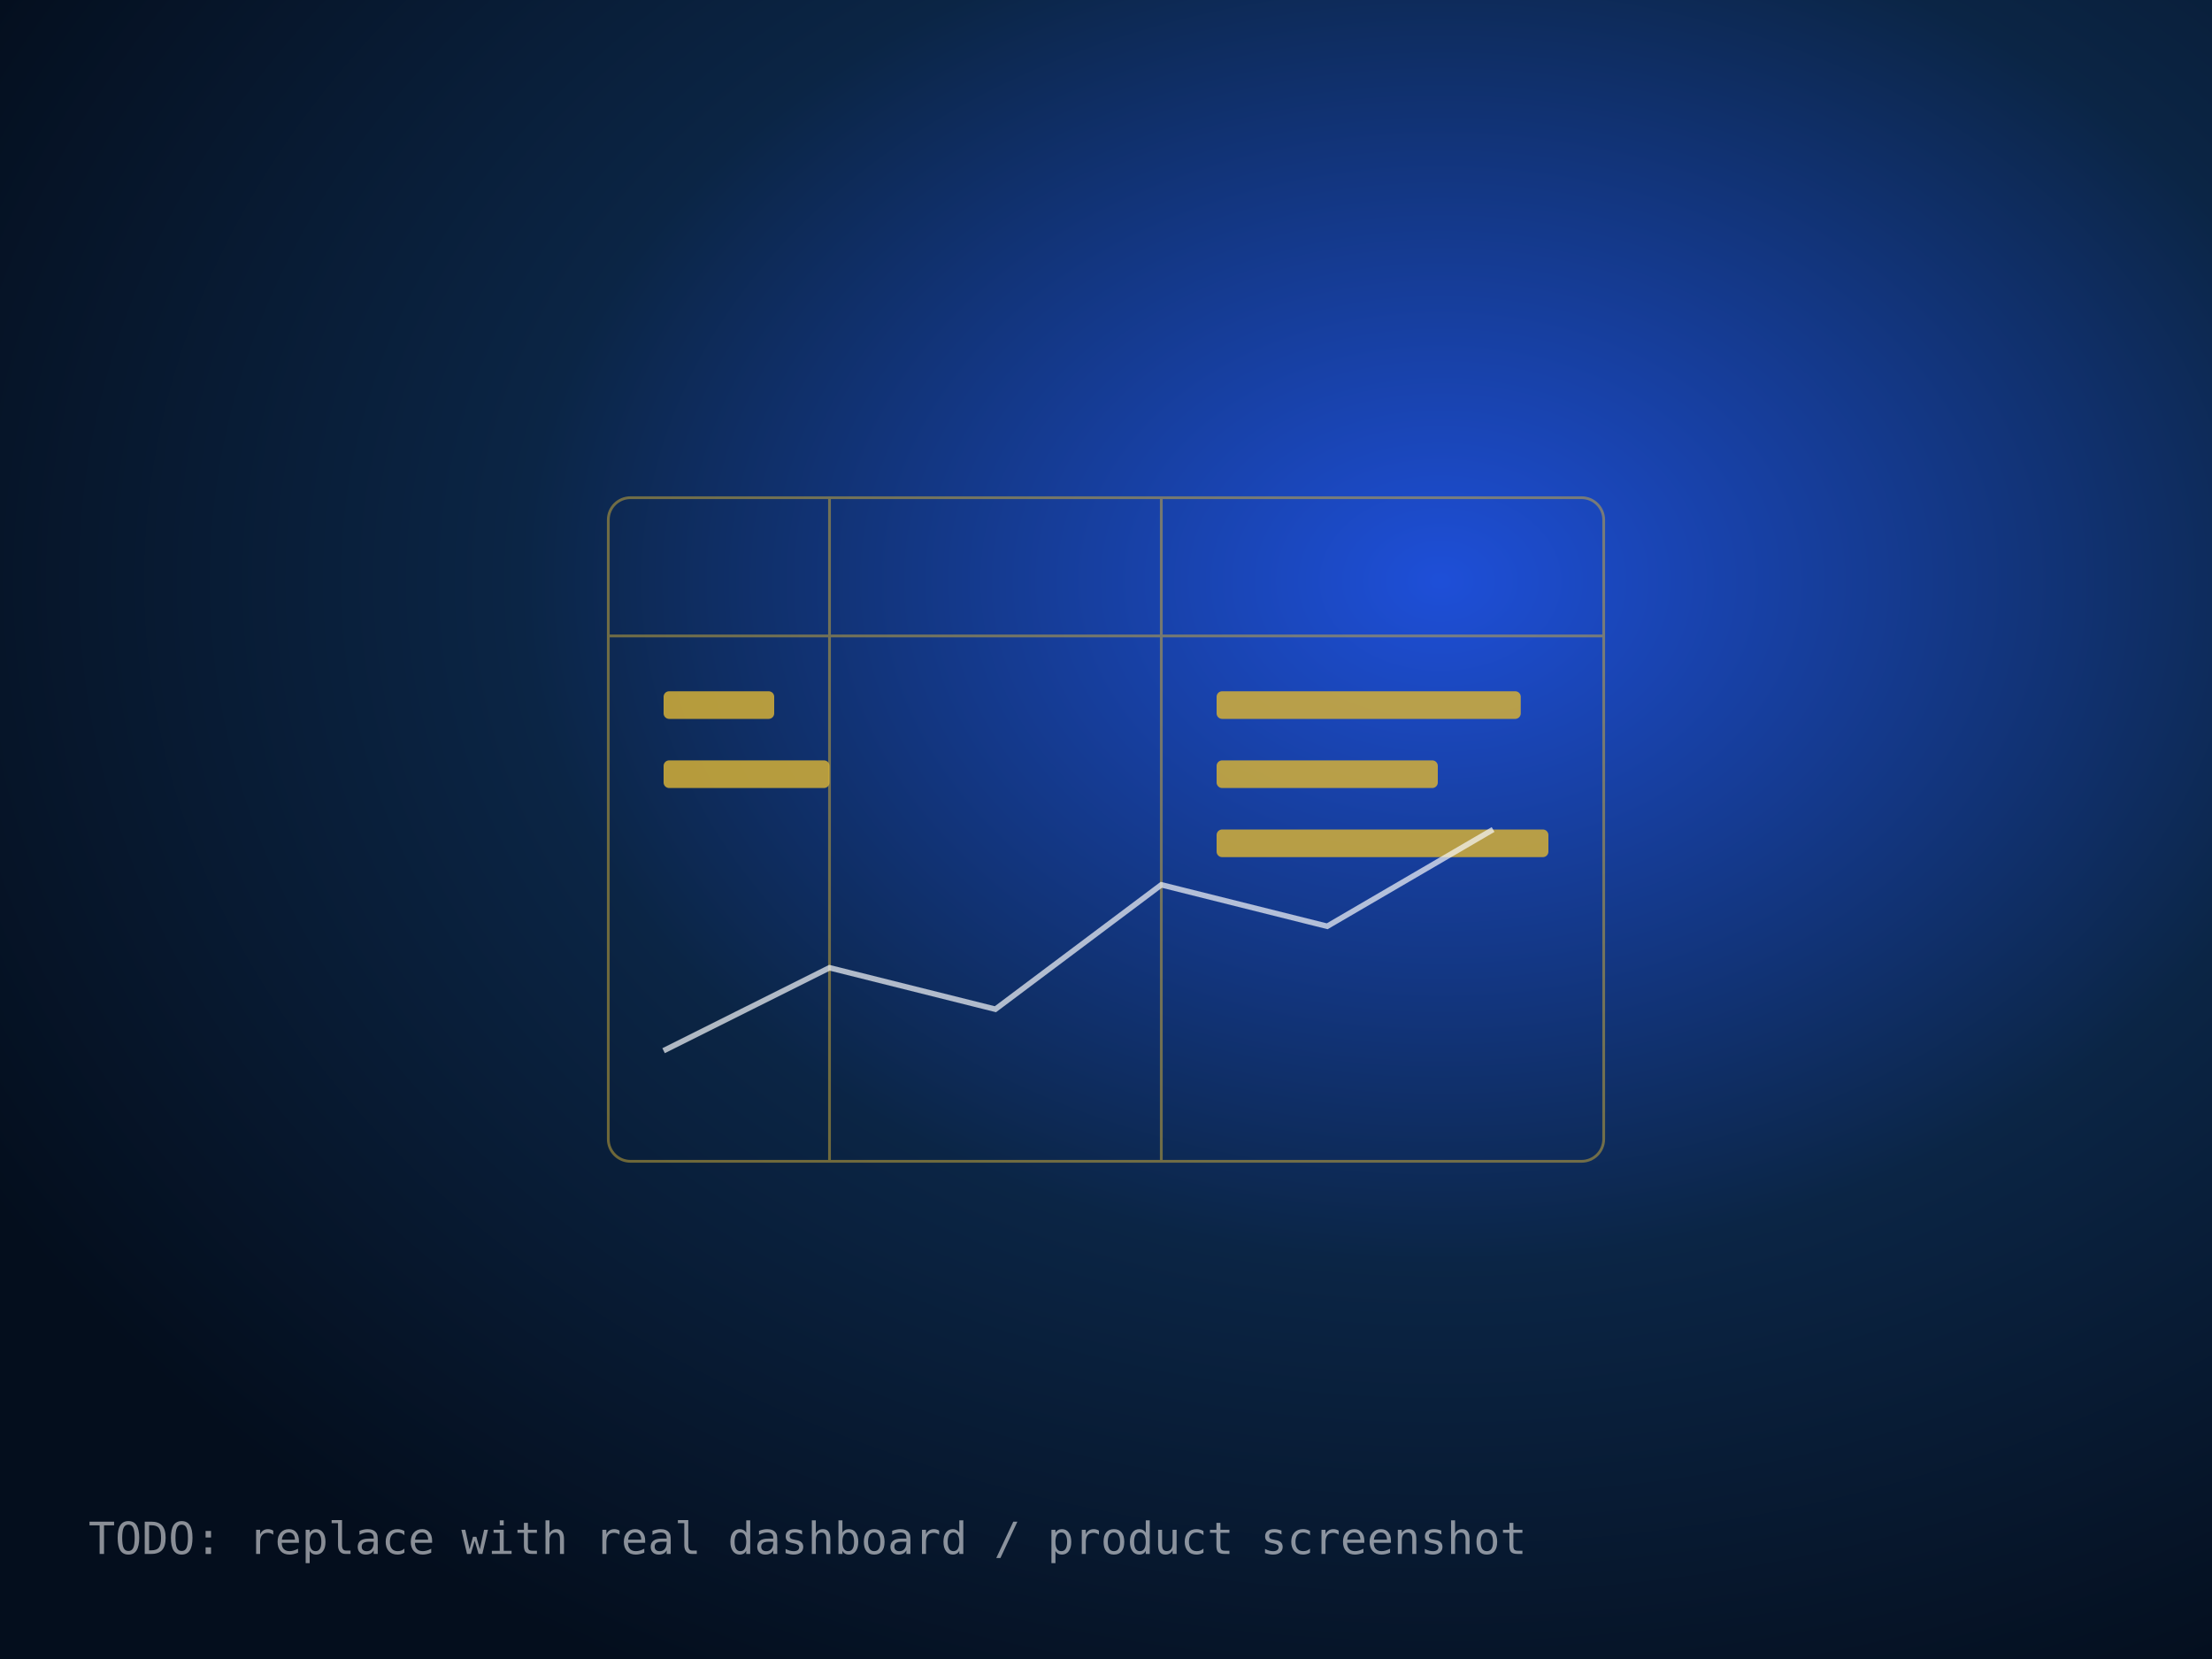
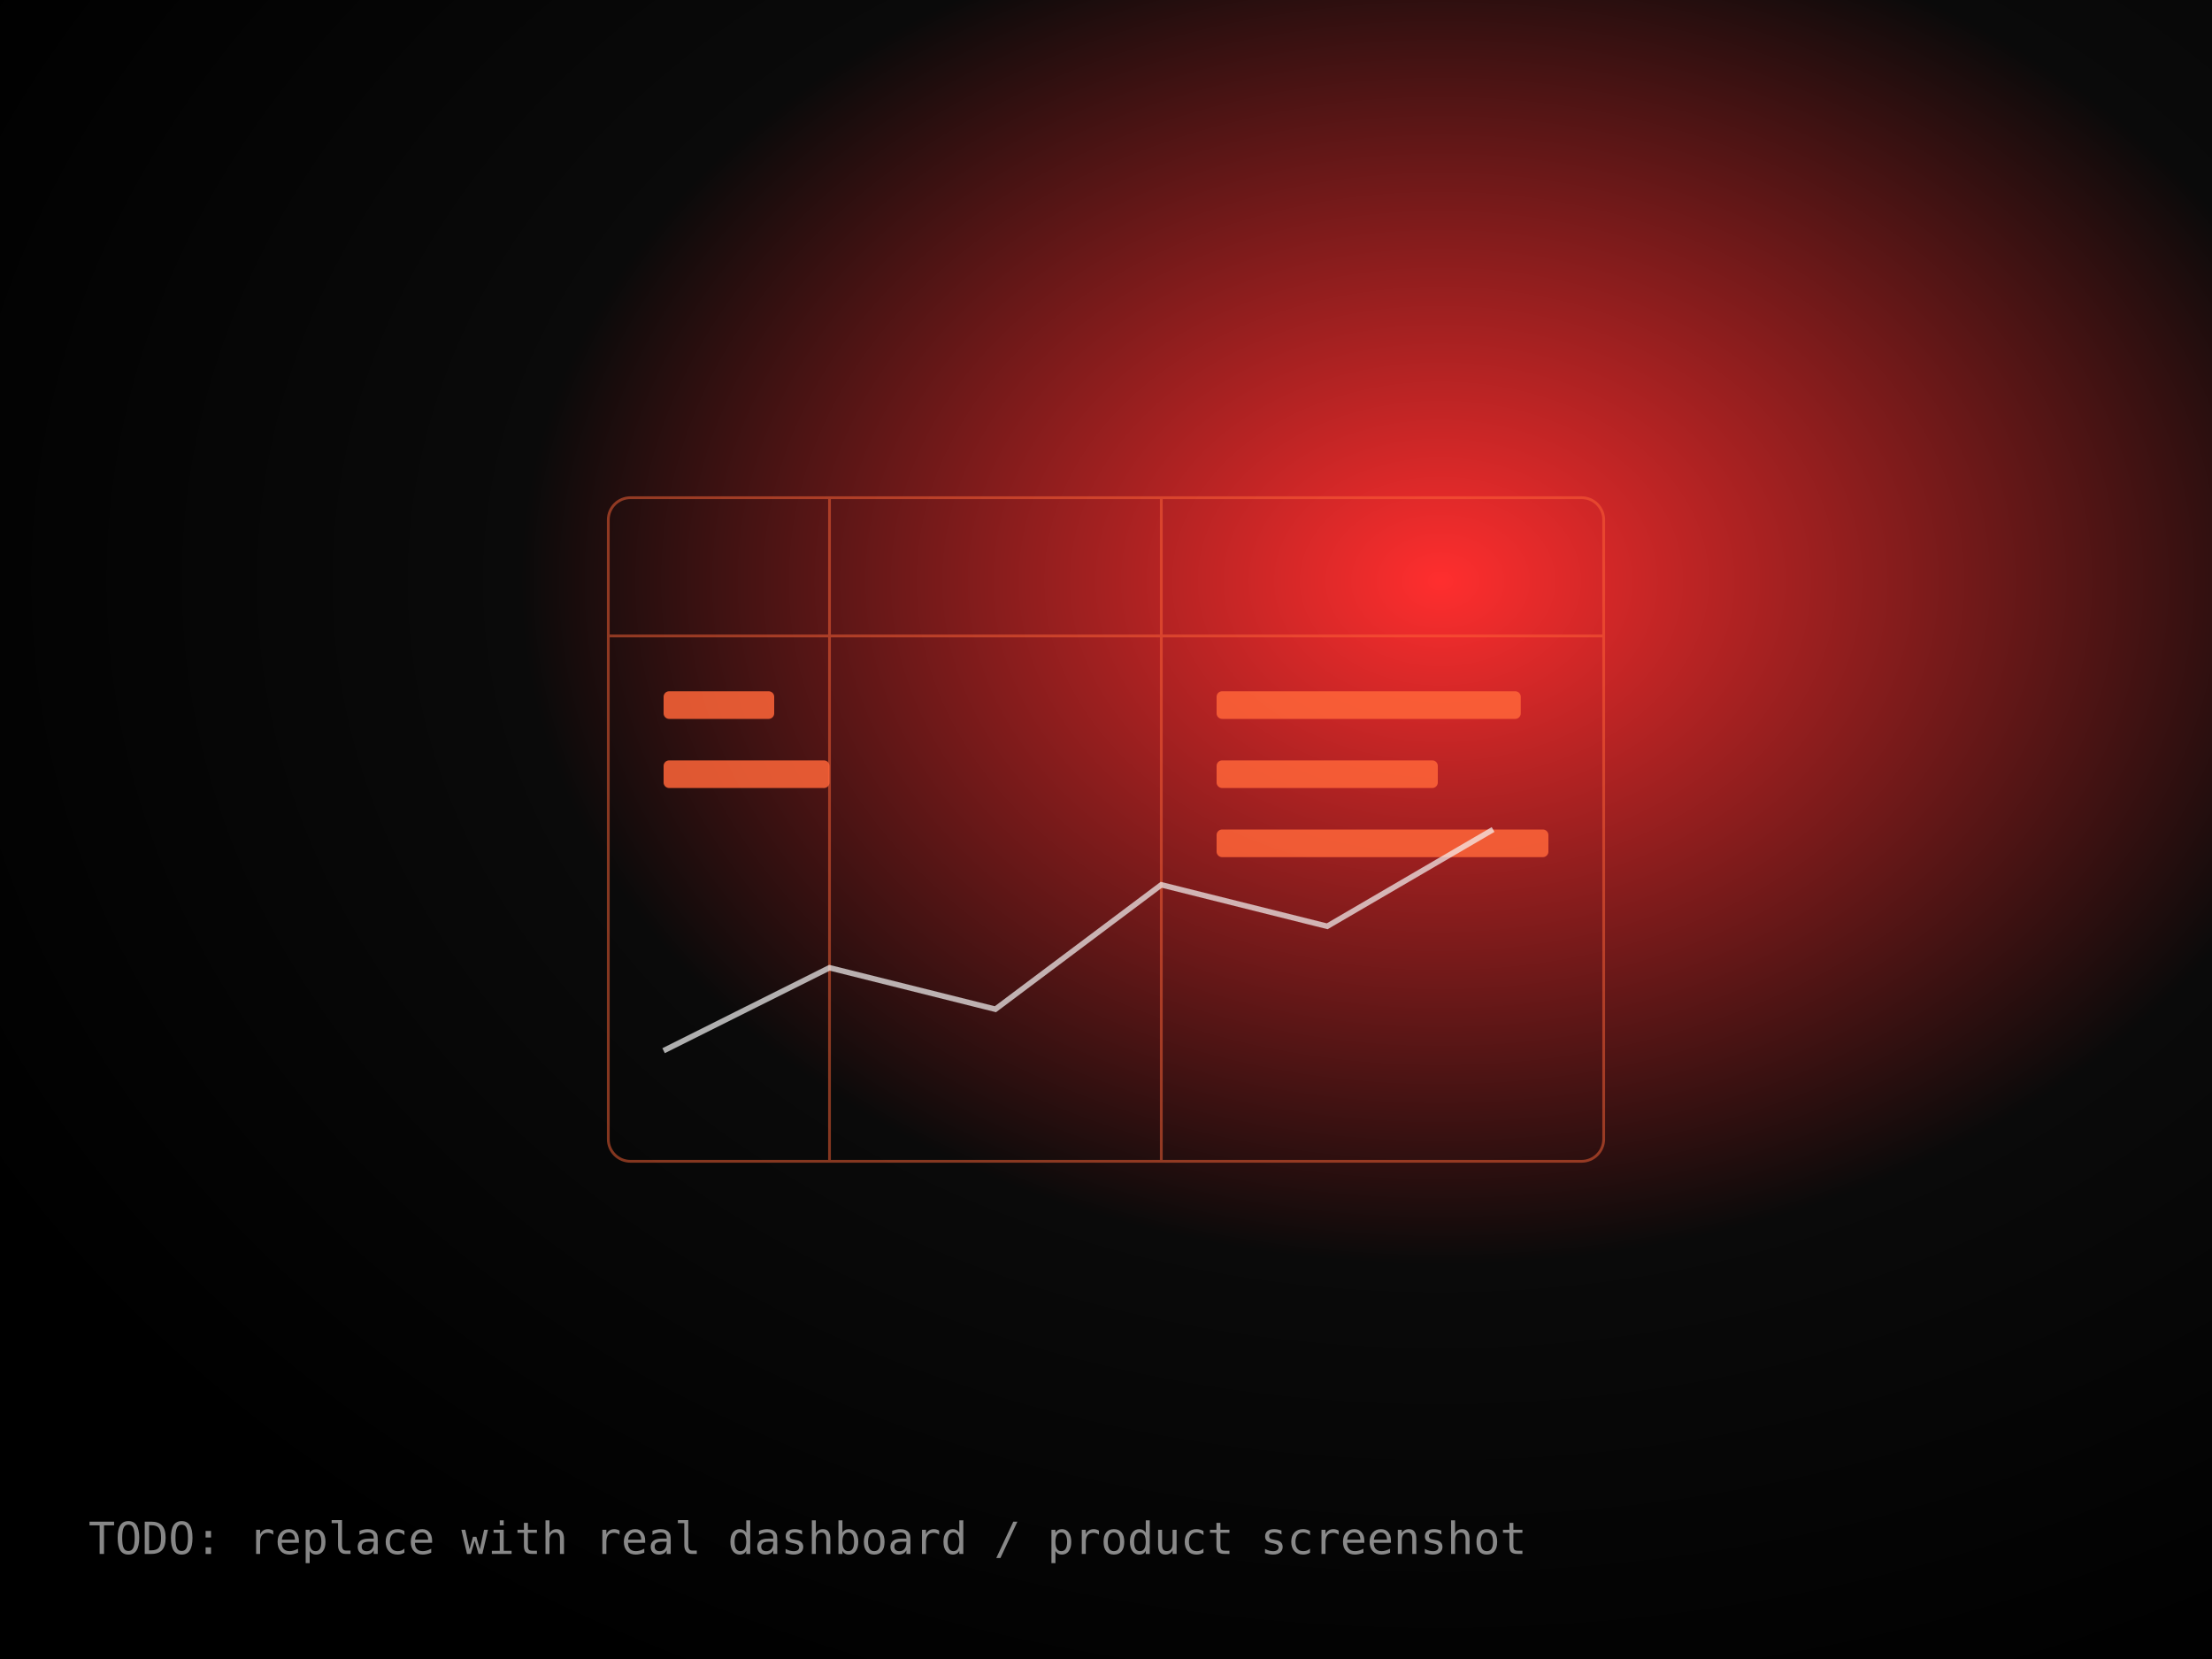
<svg xmlns="http://www.w3.org/2000/svg" viewBox="0 0 800 600" width="800" height="600">
  <defs>
    <radialGradient id="g2" cx="65%" cy="35%" r="75%">
-       <stop offset="0%" stop-color="#1E4FD8" />
-       <stop offset="55%" stop-color="#0B2545" />
-       <stop offset="100%" stop-color="#040E1D" />
+       <stop offset="0%" stop-color="#FF2E2E" />
+       <stop offset="55%" stop-color="#0A0A0A" />
+       <stop offset="100%" stop-color="#000000" />
    </radialGradient>
  </defs>
  <rect width="800" height="600" fill="url(#g2)" />
-   <g fill="none" stroke="#D4AF37" stroke-width="1" opacity="0.5">
+   <g fill="none" stroke="#FF6538" stroke-width="1" opacity="0.5">
    <rect x="220" y="180" width="360" height="240" rx="8" />
    <line x1="220" y1="230" x2="580" y2="230" />
    <line x1="300" y1="180" x2="300" y2="420" />
    <line x1="420" y1="180" x2="420" y2="420" />
  </g>
-   <g fill="#D4AF37" opacity="0.85">
+   <g fill="#FF6538" opacity="0.85">
    <rect x="240" y="250" width="40" height="10" rx="2" />
    <rect x="240" y="275" width="60" height="10" rx="2" />
    <rect x="440" y="250" width="110" height="10" rx="2" />
    <rect x="440" y="275" width="80" height="10" rx="2" />
    <rect x="440" y="300" width="120" height="10" rx="2" />
  </g>
-   <polyline points="240,380 300,350 360,365 420,320 480,335 540,300" fill="none" stroke="#F7F8FA" stroke-width="2" opacity="0.7" />
-   <text x="32" y="562" font-family="monospace" font-size="16" fill="#F7F8FA" opacity="0.55">TODO: replace with real dashboard / product screenshot</text>
+   <polyline points="240,380 300,350 360,365 420,320 480,335 540,300" fill="none" stroke="#F5F5F5" stroke-width="2" opacity="0.7" />
+   <text x="32" y="562" font-family="monospace" font-size="16" fill="#F5F5F5" opacity="0.55">TODO: replace with real dashboard / product screenshot</text>
</svg>
